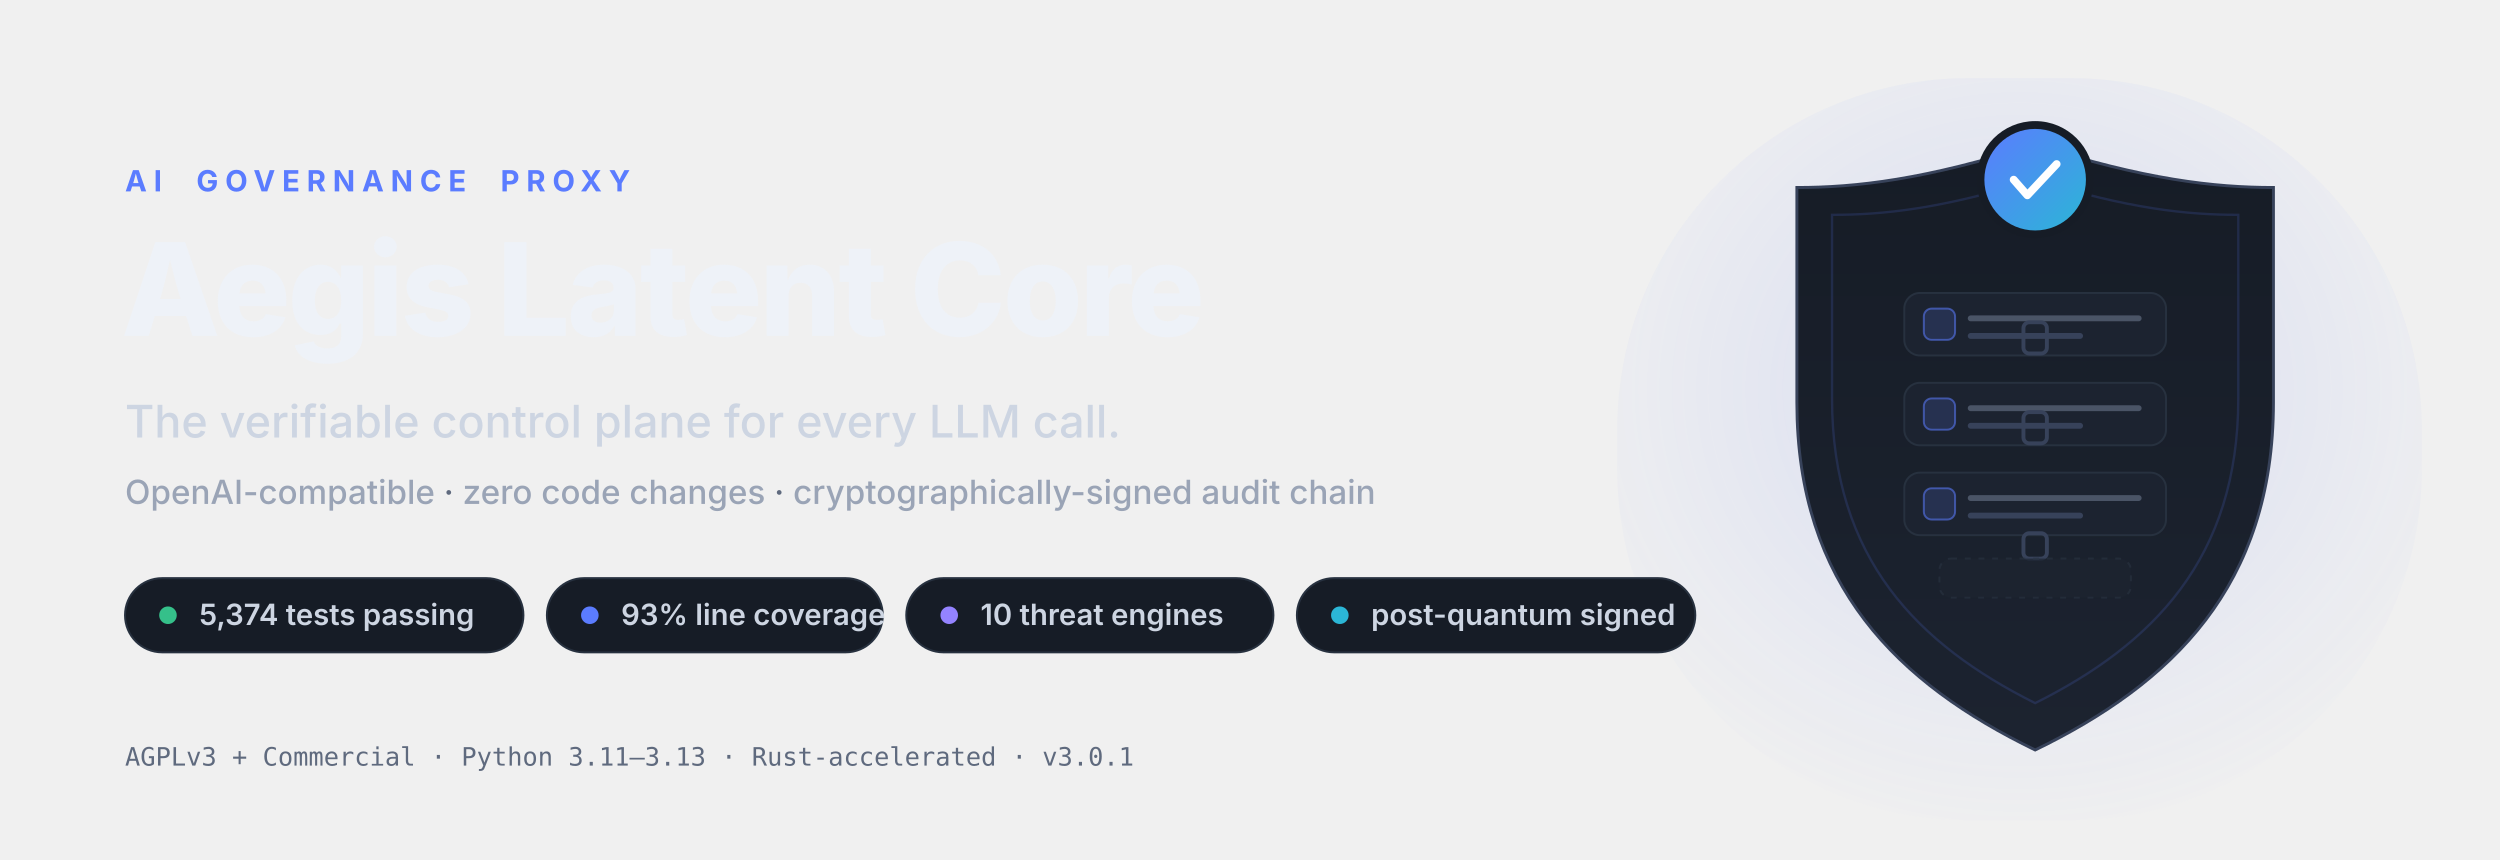
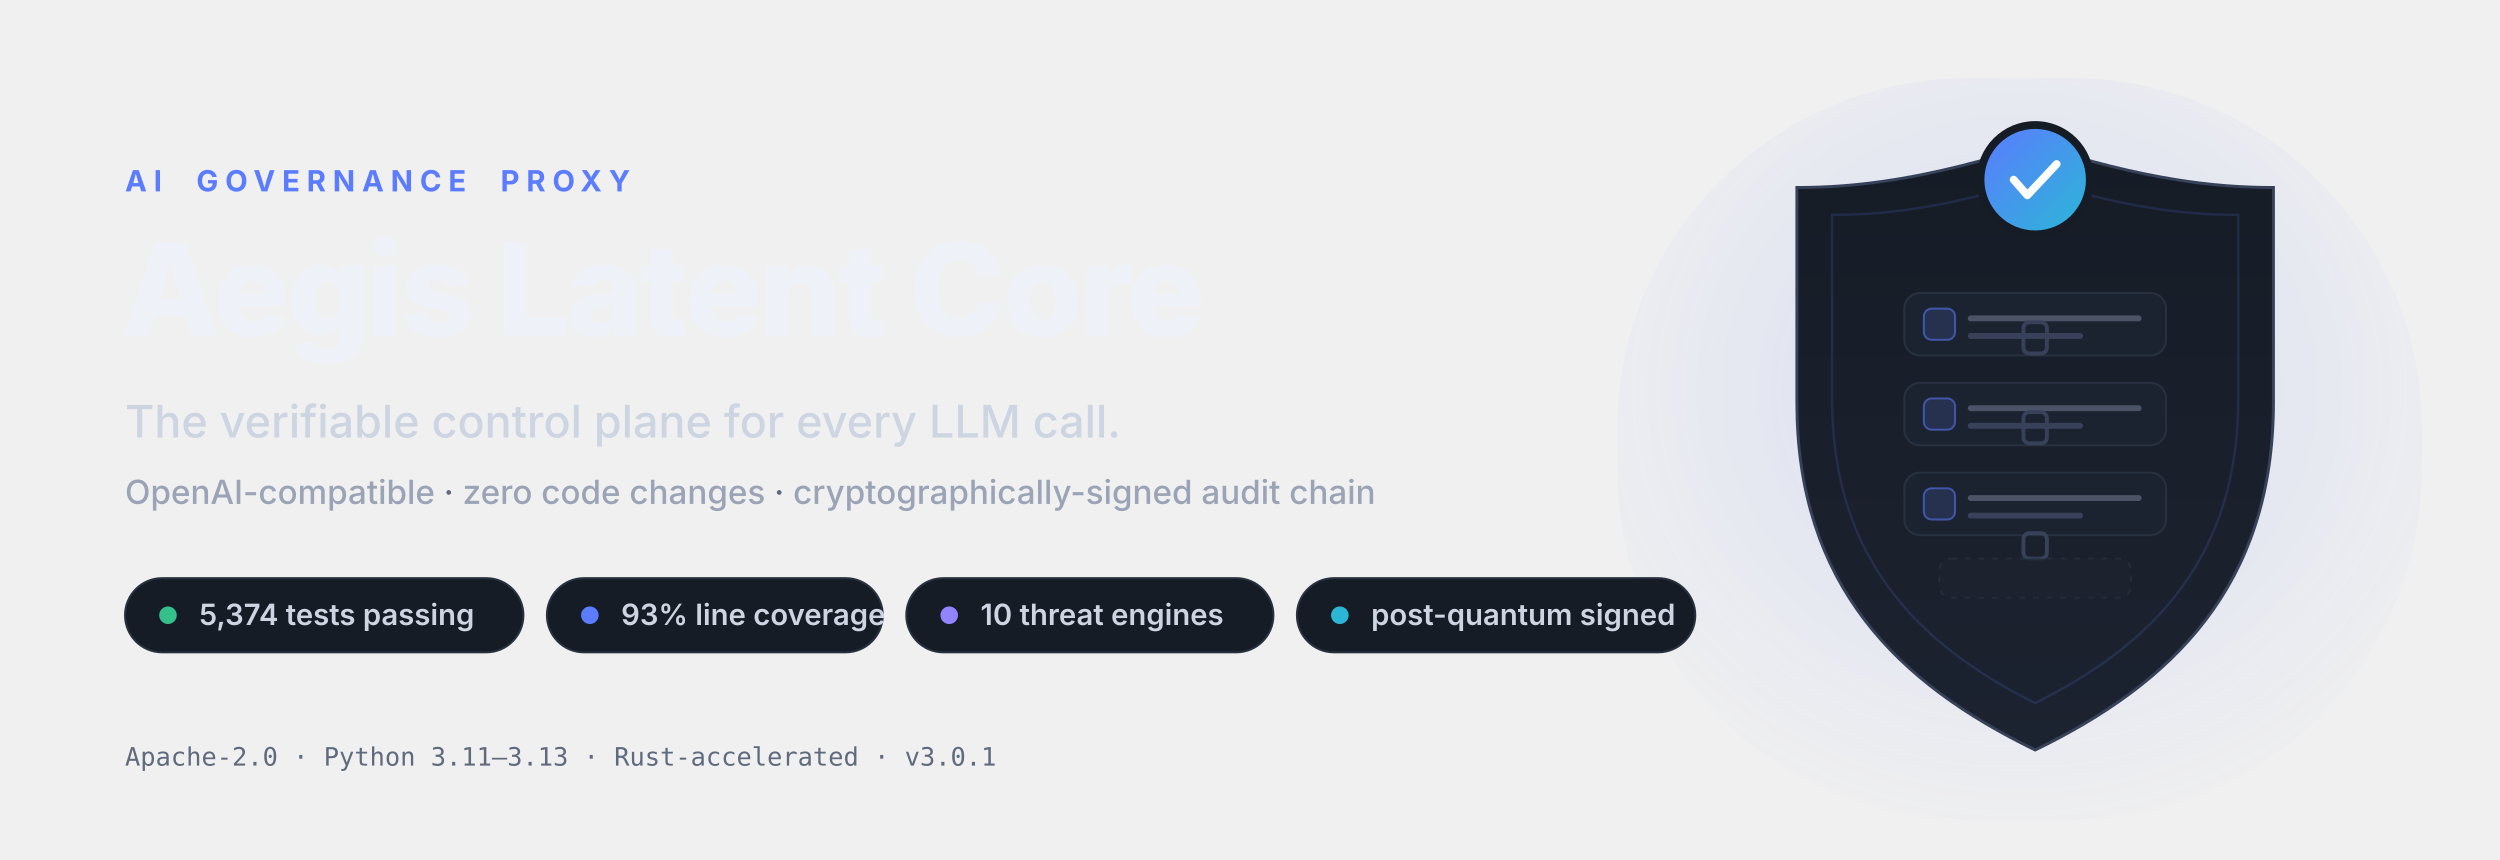
<svg xmlns="http://www.w3.org/2000/svg" viewBox="0 0 1280 440" width="1280" height="440" role="img" aria-label="Aegis Latent Core — the verifiable control plane for every LLM call">
  <defs>
    <linearGradient id="shield" x1="0" y1="0" x2="0" y2="1">
      <stop offset="0" stop-color="#161c26" />
      <stop offset="1" stop-color="#1c2330" />
    </linearGradient>
    <linearGradient id="seal" x1="0" y1="0" x2="1" y2="1">
      <stop offset="0" stop-color="#5b7cff" />
      <stop offset="1" stop-color="#2bb6d6" />
    </linearGradient>
    <radialGradient id="glow" cx="0.5" cy="0.42" r="0.62">
      <stop offset="0" stop-color="#5b7cff" stop-opacity="0.16" />
      <stop offset="1" stop-color="#5b7cff" stop-opacity="0" />
    </radialGradient>
  </defs>
  <rect x="828" y="40" width="412" height="380" rx="180" fill="url(#glow)" />
  <text x="64" y="98" font-family="'Inter','Segoe UI',system-ui,-apple-system,Roboto,Helvetica,Arial,sans-serif" font-size="15" font-weight="700" letter-spacing="3.5" fill="#5b7cff">AI  GOVERNANCE  PROXY</text>
  <text x="62" y="172" font-family="'Inter','Segoe UI',system-ui,-apple-system,Roboto,Helvetica,Arial,sans-serif" font-size="66" font-weight="800" letter-spacing="-1.5" fill="#eef2f8">Aegis Latent Core</text>
  <text x="64" y="224" font-family="'Inter','Segoe UI',system-ui,-apple-system,Roboto,Helvetica,Arial,sans-serif" font-size="23" font-weight="500" fill="#cdd5e2">The verifiable control plane for every LLM call.</text>
  <text x="64" y="258" font-family="'Inter','Segoe UI',system-ui,-apple-system,Roboto,Helvetica,Arial,sans-serif" font-size="17" font-weight="500" fill="#9aa4b6">OpenAI-compatible <tspan fill="#5f6a7e">·</tspan> zero code changes <tspan fill="#5f6a7e">·</tspan> cryptographically-signed audit chain</text>
  <rect x="64" y="296" width="204" height="38" rx="19" fill="#161c26" stroke="#27313f" />
  <circle cx="86" cy="315" r="4.5" fill="#35c08a" />
  <text x="102" y="320" font-family="'Inter','Segoe UI',system-ui,-apple-system,Roboto,Helvetica,Arial,sans-serif" font-size="15" font-weight="600" fill="#cdd5e2">5,374 tests passing</text>
  <rect x="280" y="296" width="172" height="38" rx="19" fill="#161c26" stroke="#27313f" />
  <circle cx="302" cy="315" r="4.5" fill="#5b7cff" />
  <text x="318" y="320" font-family="'Inter','Segoe UI',system-ui,-apple-system,Roboto,Helvetica,Arial,sans-serif" font-size="15" font-weight="600" fill="#cdd5e2">93% line coverage</text>
  <rect x="464" y="296" width="188" height="38" rx="19" fill="#161c26" stroke="#27313f" />
  <circle cx="486" cy="315" r="4.5" fill="#9483ff" />
  <text x="502" y="320" font-family="'Inter','Segoe UI',system-ui,-apple-system,Roboto,Helvetica,Arial,sans-serif" font-size="15" font-weight="600" fill="#cdd5e2">10 threat engines</text>
  <rect x="664" y="296" width="204" height="38" rx="19" fill="#161c26" stroke="#27313f" />
  <circle cx="686" cy="315" r="4.5" fill="#2bb6d6" />
  <text x="702" y="320" font-family="'Inter','Segoe UI',system-ui,-apple-system,Roboto,Helvetica,Arial,sans-serif" font-size="15" font-weight="600" fill="#cdd5e2">post-quantum signed</text>
-   <text x="64" y="392" font-family="'JetBrains Mono','SF Mono',ui-monospace,Menlo,Consolas,monospace" font-size="13" fill="#5f6a7e">AGPLv3 + Commercial  ·  Python 3.11–3.13  ·  Rust-accelerated  ·  v3.0.1</text>
+   <text x="64" y="392" font-family="'JetBrains Mono','SF Mono',ui-monospace,Menlo,Consolas,monospace" font-size="13" fill="#5f6a7e">Apache-2.0  ·  Python 3.11–3.13  ·  Rust-accelerated  ·  v3.0.1</text>
  <path d="M 1042 74 C 1098 92, 1134 96, 1164 96 L 1164 206 C 1164 300, 1112 350, 1042 384 C 972 350, 920 300, 920 206 L 920 96 C 950 96, 986 92, 1042 74 Z" fill="url(#shield)" stroke="#37425a" stroke-width="1.5" />
  <path d="M 1042 92 C 1090 107, 1120 110, 1146 110 L 1146 204 C 1146 286, 1102 330, 1042 360 C 982 330, 938 286, 938 204 L 938 110 C 964 110, 994 107, 1042 92 Z" fill="none" stroke="#5b7cff" stroke-opacity="0.16" stroke-width="1.2" />
  <rect x="975" y="150" width="134" height="32" rx="8" fill="#1c2330" stroke="#27313f" />
  <rect x="985" y="158" width="16" height="16" rx="4" fill="#5b7cff" fill-opacity="0.16" stroke="#5b7cff" stroke-opacity="0.55" />
  <line x1="1009" y1="163" x2="1095" y2="163" stroke="#5f6a7e" stroke-width="3" stroke-linecap="round" stroke-opacity="0.7" />
  <line x1="1009" y1="172" x2="1065" y2="172" stroke="#37425a" stroke-width="3" stroke-linecap="round" />
  <rect x="1036" y="165" width="12" height="16" rx="3" fill="none" stroke="#37425a" stroke-width="2" />
  <rect x="975" y="196" width="134" height="32" rx="8" fill="#1c2330" stroke="#27313f" />
  <rect x="985" y="204" width="16" height="16" rx="4" fill="#5b7cff" fill-opacity="0.16" stroke="#5b7cff" stroke-opacity="0.55" />
  <line x1="1009" y1="209" x2="1095" y2="209" stroke="#5f6a7e" stroke-width="3" stroke-linecap="round" stroke-opacity="0.7" />
  <line x1="1009" y1="218" x2="1065" y2="218" stroke="#37425a" stroke-width="3" stroke-linecap="round" />
  <rect x="1036" y="211" width="12" height="16" rx="3" fill="none" stroke="#37425a" stroke-width="2" />
  <rect x="975" y="242" width="134" height="32" rx="8" fill="#1c2330" stroke="#27313f" />
  <rect x="985" y="250" width="16" height="16" rx="4" fill="#5b7cff" fill-opacity="0.16" stroke="#5b7cff" stroke-opacity="0.55" />
  <line x1="1009" y1="255" x2="1095" y2="255" stroke="#5f6a7e" stroke-width="3" stroke-linecap="round" stroke-opacity="0.7" />
  <line x1="1009" y1="264" x2="1065" y2="264" stroke="#37425a" stroke-width="3" stroke-linecap="round" />
  <rect x="1036" y="273" width="12" height="13" rx="3" fill="none" stroke="#37425a" stroke-width="2" />
  <rect x="993" y="286" width="98" height="20" rx="6" fill="#1c2330" stroke="#27313f" stroke-dasharray="3 4" opacity="0.7" />
  <circle cx="1042" cy="92" r="30" fill="#161c26" />
  <circle cx="1042" cy="92" r="26" fill="url(#seal)" />
  <path d="M 1031 92 l 7 8 l 15 -16" fill="none" stroke="#ffffff" stroke-width="4" stroke-linecap="round" stroke-linejoin="round" />
</svg>
